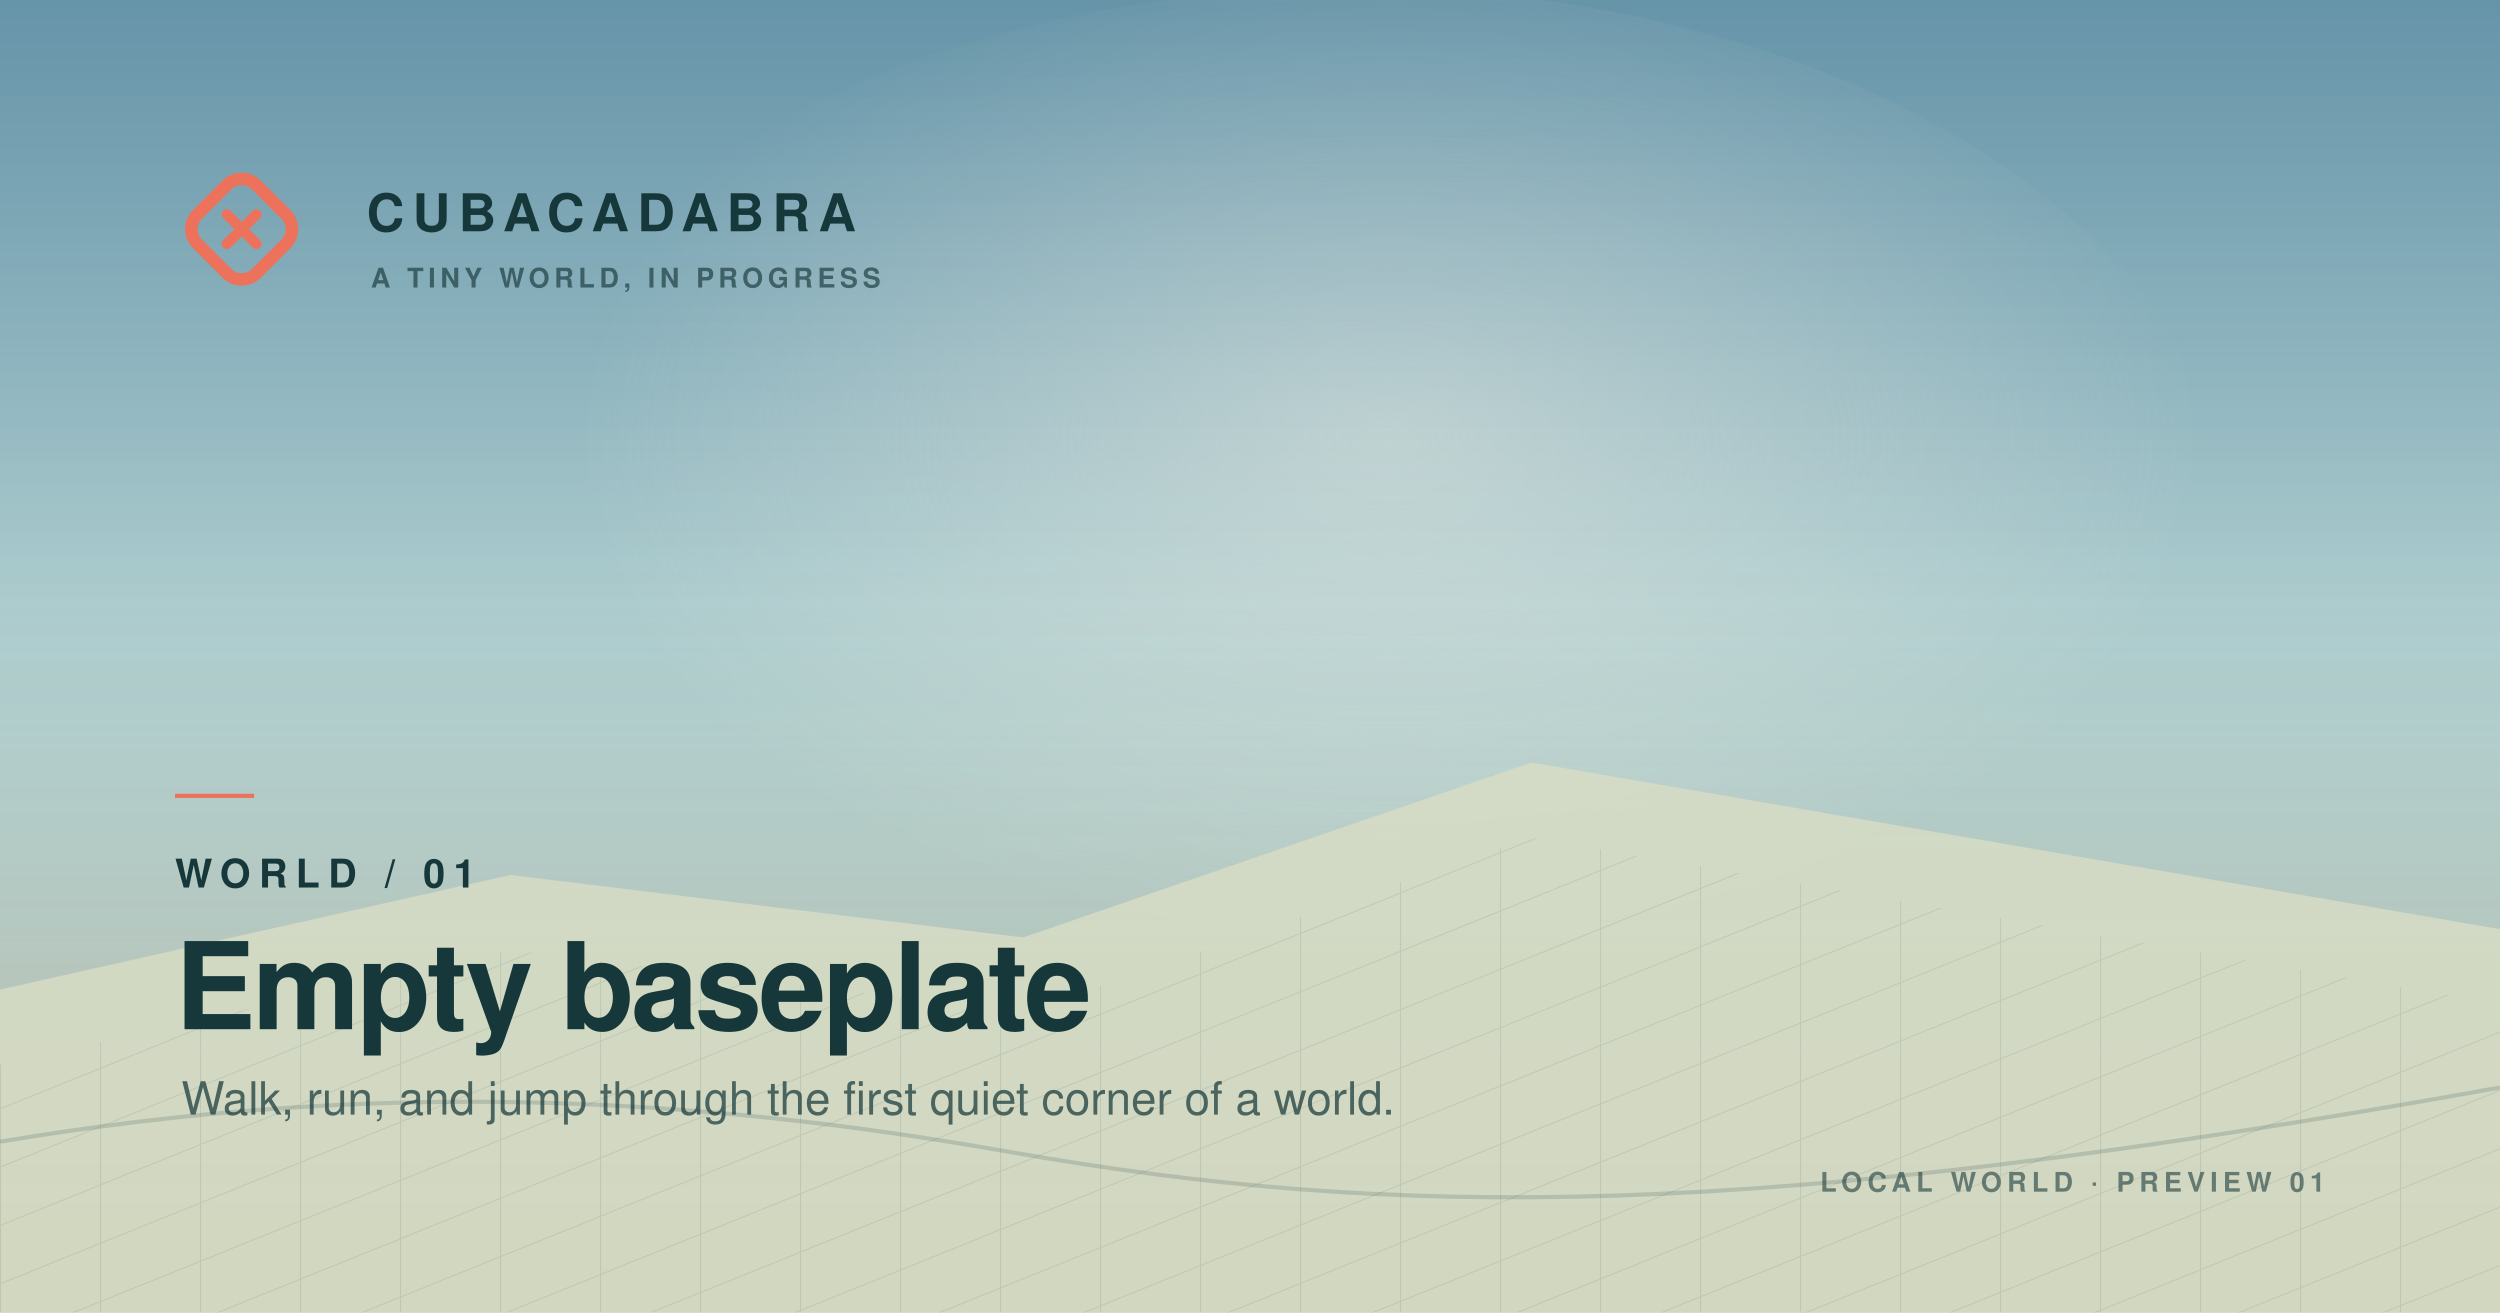
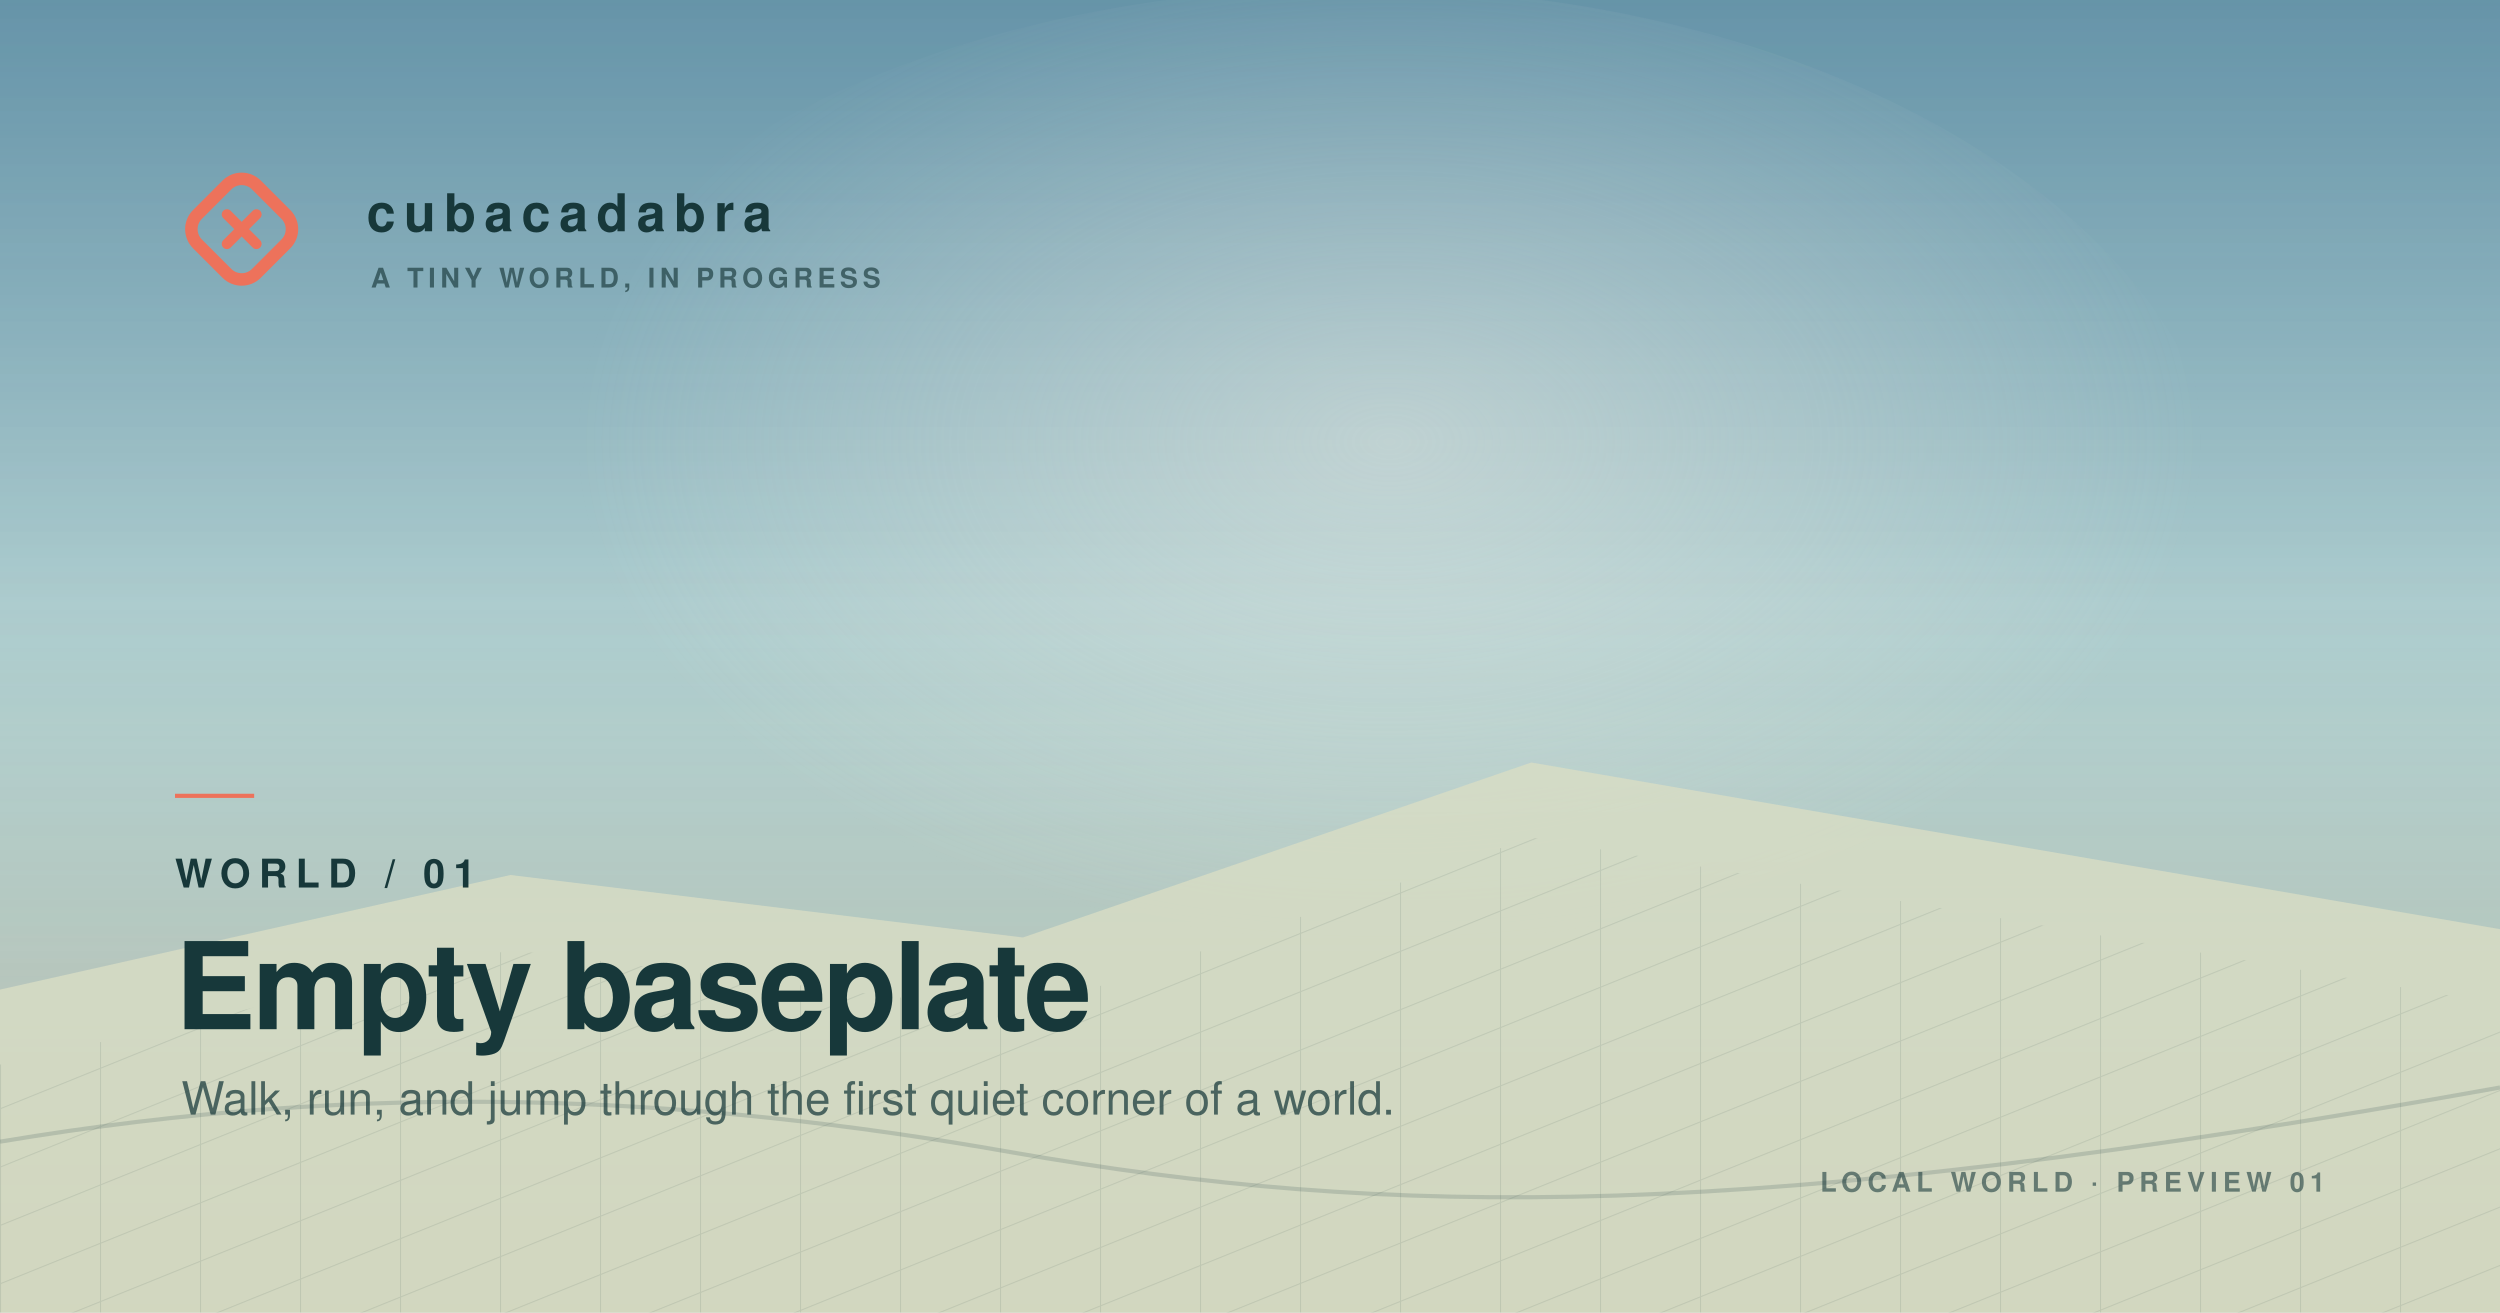
<svg xmlns="http://www.w3.org/2000/svg" width="1200" height="630" viewBox="0 0 1200 630" role="img" aria-labelledby="title description">
  <defs>
    <linearGradient id="sky" x1="0" y1="0" x2="0" y2="1">
      <stop offset="0" stop-color="#79a9c0" />
      <stop offset="0.57" stop-color="#b9d4d1" />
      <stop offset="1" stop-color="#e8e4cd" />
    </linearGradient>
    <linearGradient id="wash" x1="0" y1="0" x2="0" y2="1">
      <stop offset="0" stop-color="#0f353f" stop-opacity="0.18" />
      <stop offset="0.46" stop-color="#0f353f" stop-opacity="0" />
      <stop offset="1" stop-color="#0e2728" stop-opacity="0.22" />
    </linearGradient>
    <radialGradient id="glow" cx="52%" cy="42%" r="46%">
      <stop offset="0" stop-color="#f6f1e7" stop-opacity="0.42" />
      <stop offset="1" stop-color="#f6f1e7" stop-opacity="0" />
    </radialGradient>
    <pattern id="grid" width="48" height="28" patternUnits="userSpaceOnUse" patternTransform="skewY(-22)">
      <path d="M0 0h48M0 0v28" fill="none" stroke="#17383a" stroke-opacity="0.1" stroke-width="1" />
    </pattern>
  </defs>
  <rect width="1200" height="630" fill="url(#sky)" />
  <rect width="1200" height="630" fill="url(#wash)" />
  <ellipse cx="650" cy="254" rx="420" ry="260" fill="url(#glow)" />
  <path d="M0 475 245 420l246 30 244-84 465 80v184H0Z" fill="#d8dcc4" fill-opacity="0.82" />
  <path d="m0 511 245-55 246 30 244-84 465 80v148H0Z" fill="url(#grid)" />
  <path d="M0 548c179-30 332-22 485 5 183 32 354 34 715-31" fill="none" stroke="#17383a" stroke-opacity="0.16" stroke-width="2" />
  <g transform="translate(84 78)">
    <g transform="rotate(45 32 32)" fill="none" stroke="#ed725b" stroke-linecap="round">
      <rect x="12" y="12" width="40" height="40" rx="10" stroke-width="6" />
      <path d="M32 22v20M22 32h20" stroke-width="5" />
    </g>
-     <text x="92" y="33" fill="#17383a" font-family="Avenir Next, Avenir, Segoe UI, Helvetica, Arial, sans-serif" font-size="25" font-weight="800" letter-spacing="4">CUBACADABRA</text>
+     <text x="92" y="33" fill="#17383a" font-family="Avenir Next, Avenir, Segoe UI, Helvetica, Arial, sans-serif" font-size="25" font-weight="800" letter-spacing="4">cubacadabra</text>
    <text x="94" y="60" fill="#17383a" fill-opacity="0.65" font-family="Avenir Next, Avenir, Segoe UI, Helvetica, Arial, sans-serif" font-size="13" font-weight="700" letter-spacing="2.2">A TINY WORLD, IN PROGRESS</text>
  </g>
  <g transform="translate(84 382)">
    <path d="M0 0h38" stroke="#ed725b" stroke-width="2" />
    <text x="0" y="44" fill="#17383a" font-family="Avenir Next, Avenir, Segoe UI, Helvetica, Arial, sans-serif" font-size="19" font-weight="700" letter-spacing="4">WORLD / 01</text>
    <text x="0" y="112" fill="#17383a" font-family="Avenir Next, Avenir, Segoe UI, Helvetica, Arial, sans-serif" font-size="58" font-weight="700" letter-spacing="-1.5">Empty baseplate</text>
    <text x="3" y="153" fill="#17383a" fill-opacity="0.72" font-family="Avenir Next, Avenir, Segoe UI, Helvetica, Arial, sans-serif" font-size="22" font-weight="500">Walk, run, and jump through the first quiet corner of a world.</text>
  </g>
  <text x="1116" y="572" text-anchor="end" fill="#17383a" fill-opacity="0.58" font-family="Avenir Next, Avenir, Segoe UI, Helvetica, Arial, sans-serif" font-size="13" font-weight="700" letter-spacing="2.5">LOCAL WORLD · PREVIEW 01</text>
</svg>
